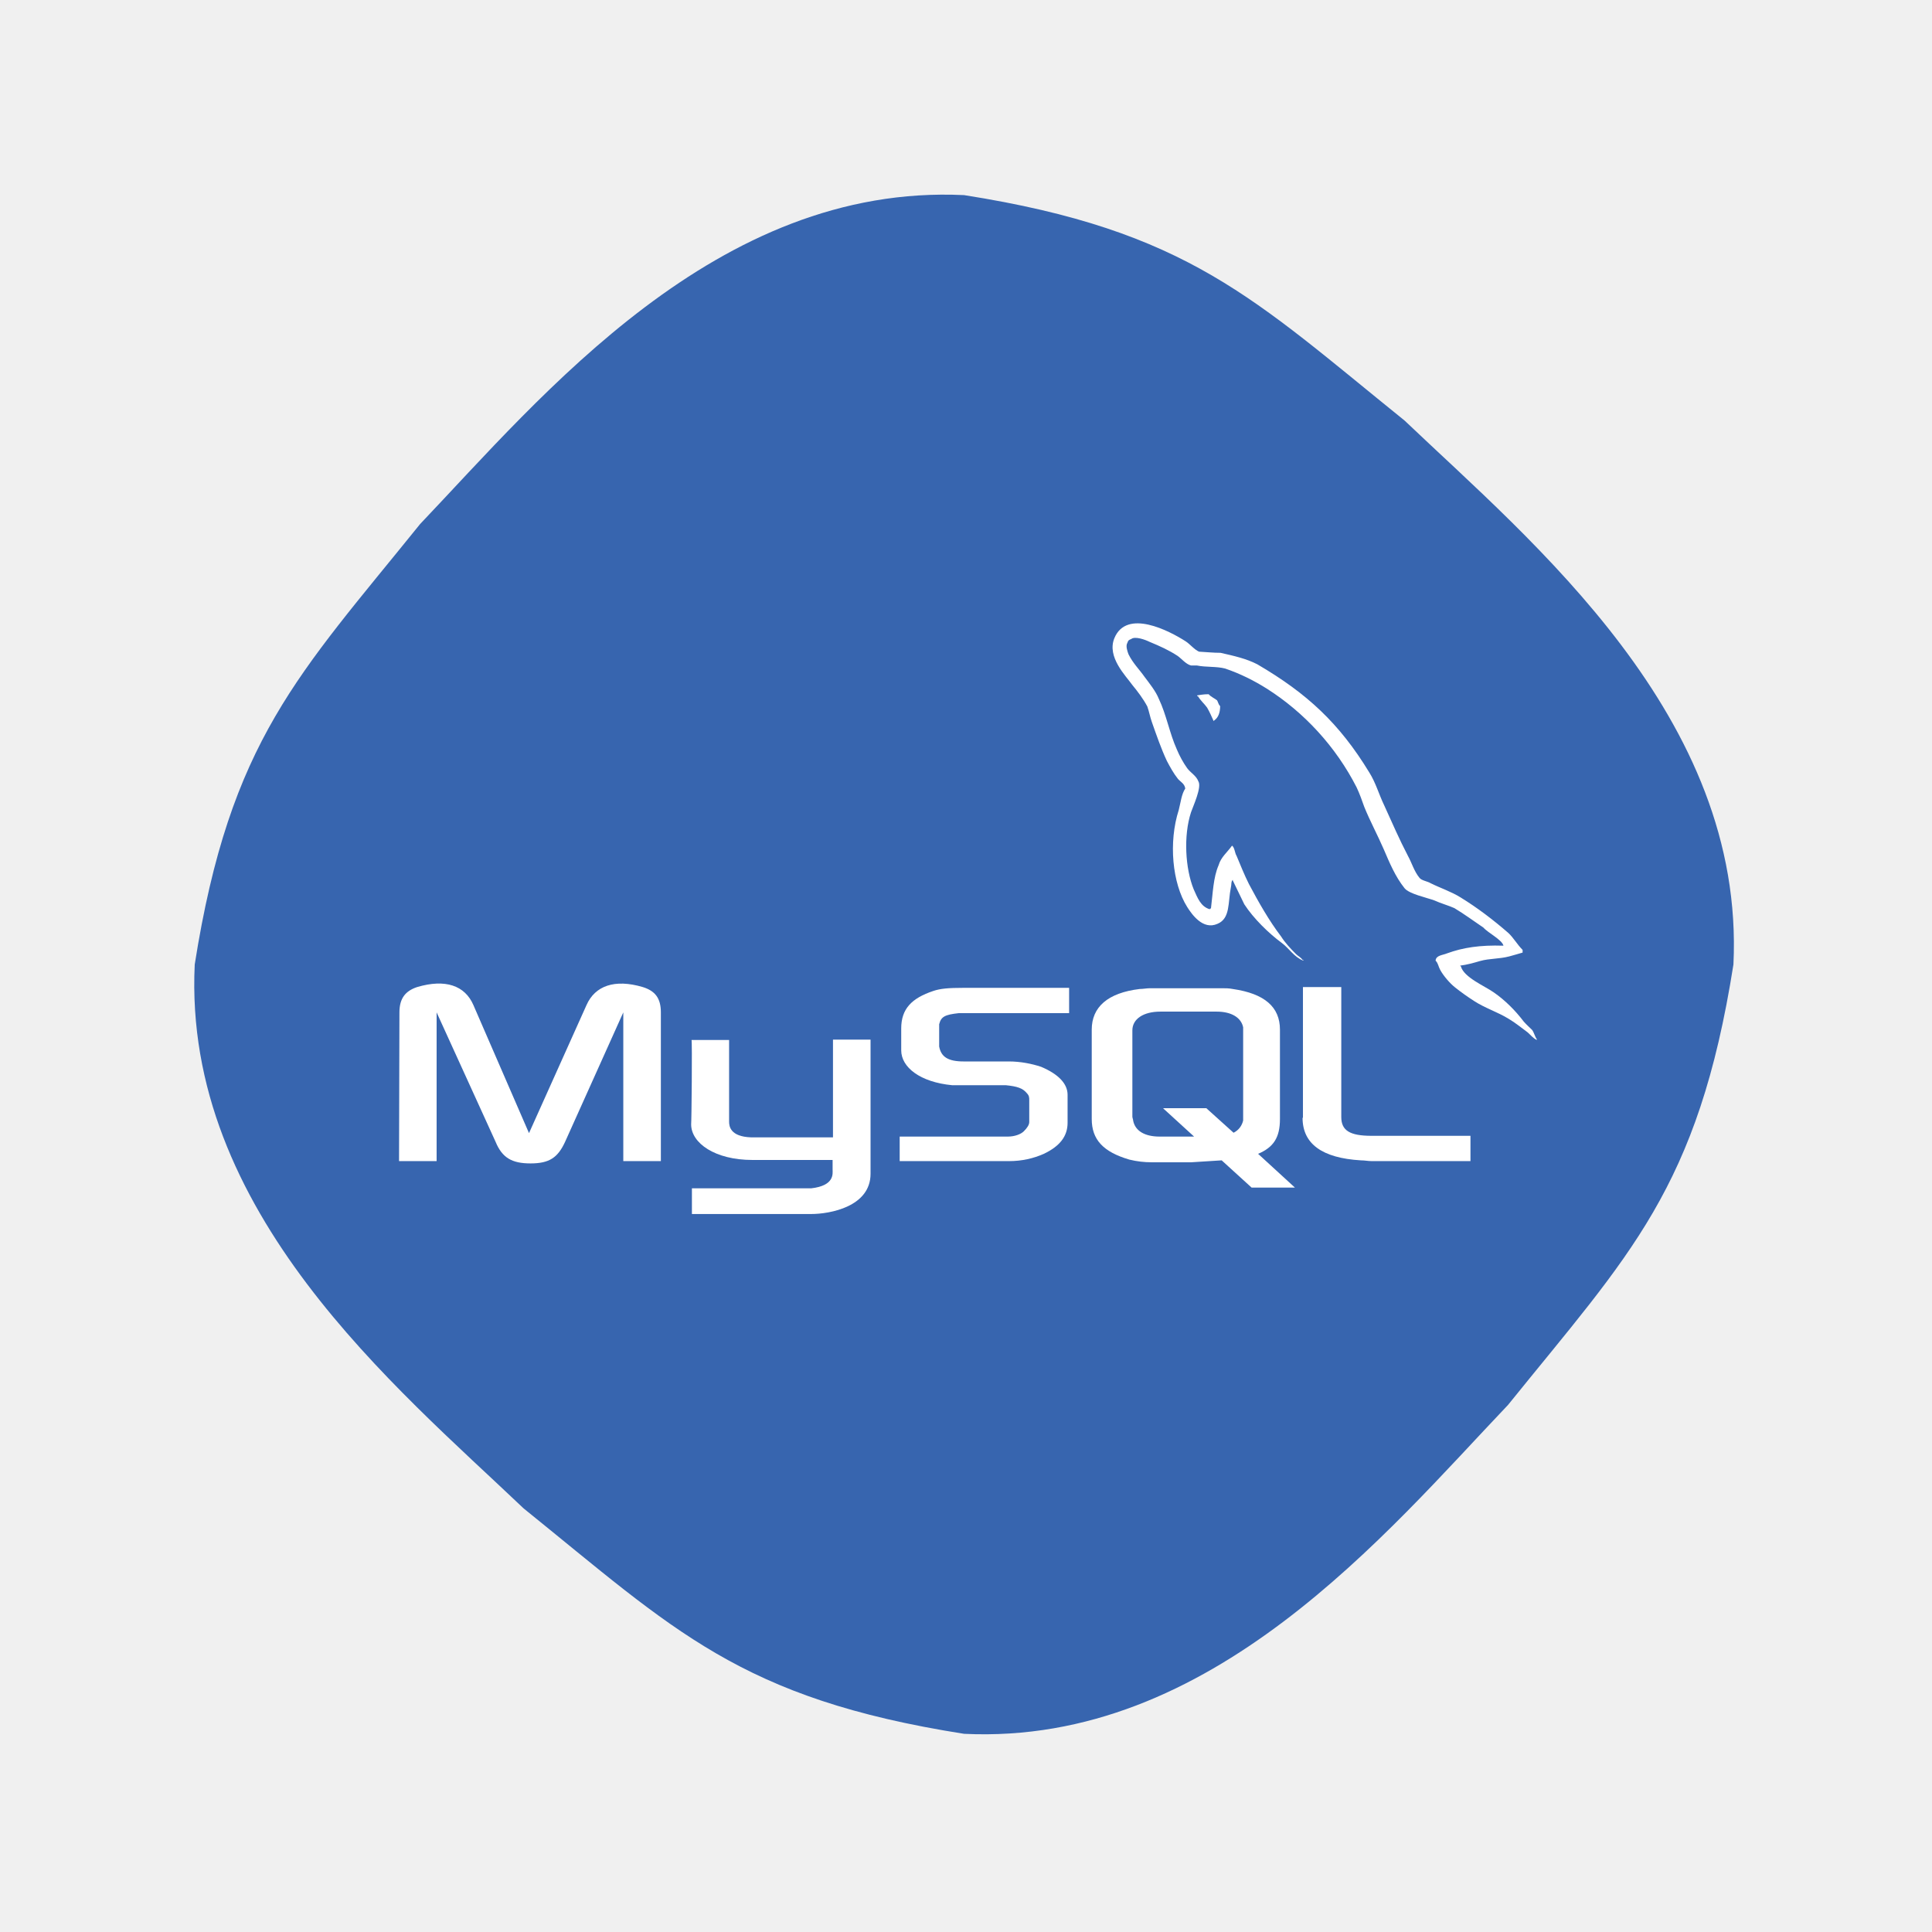
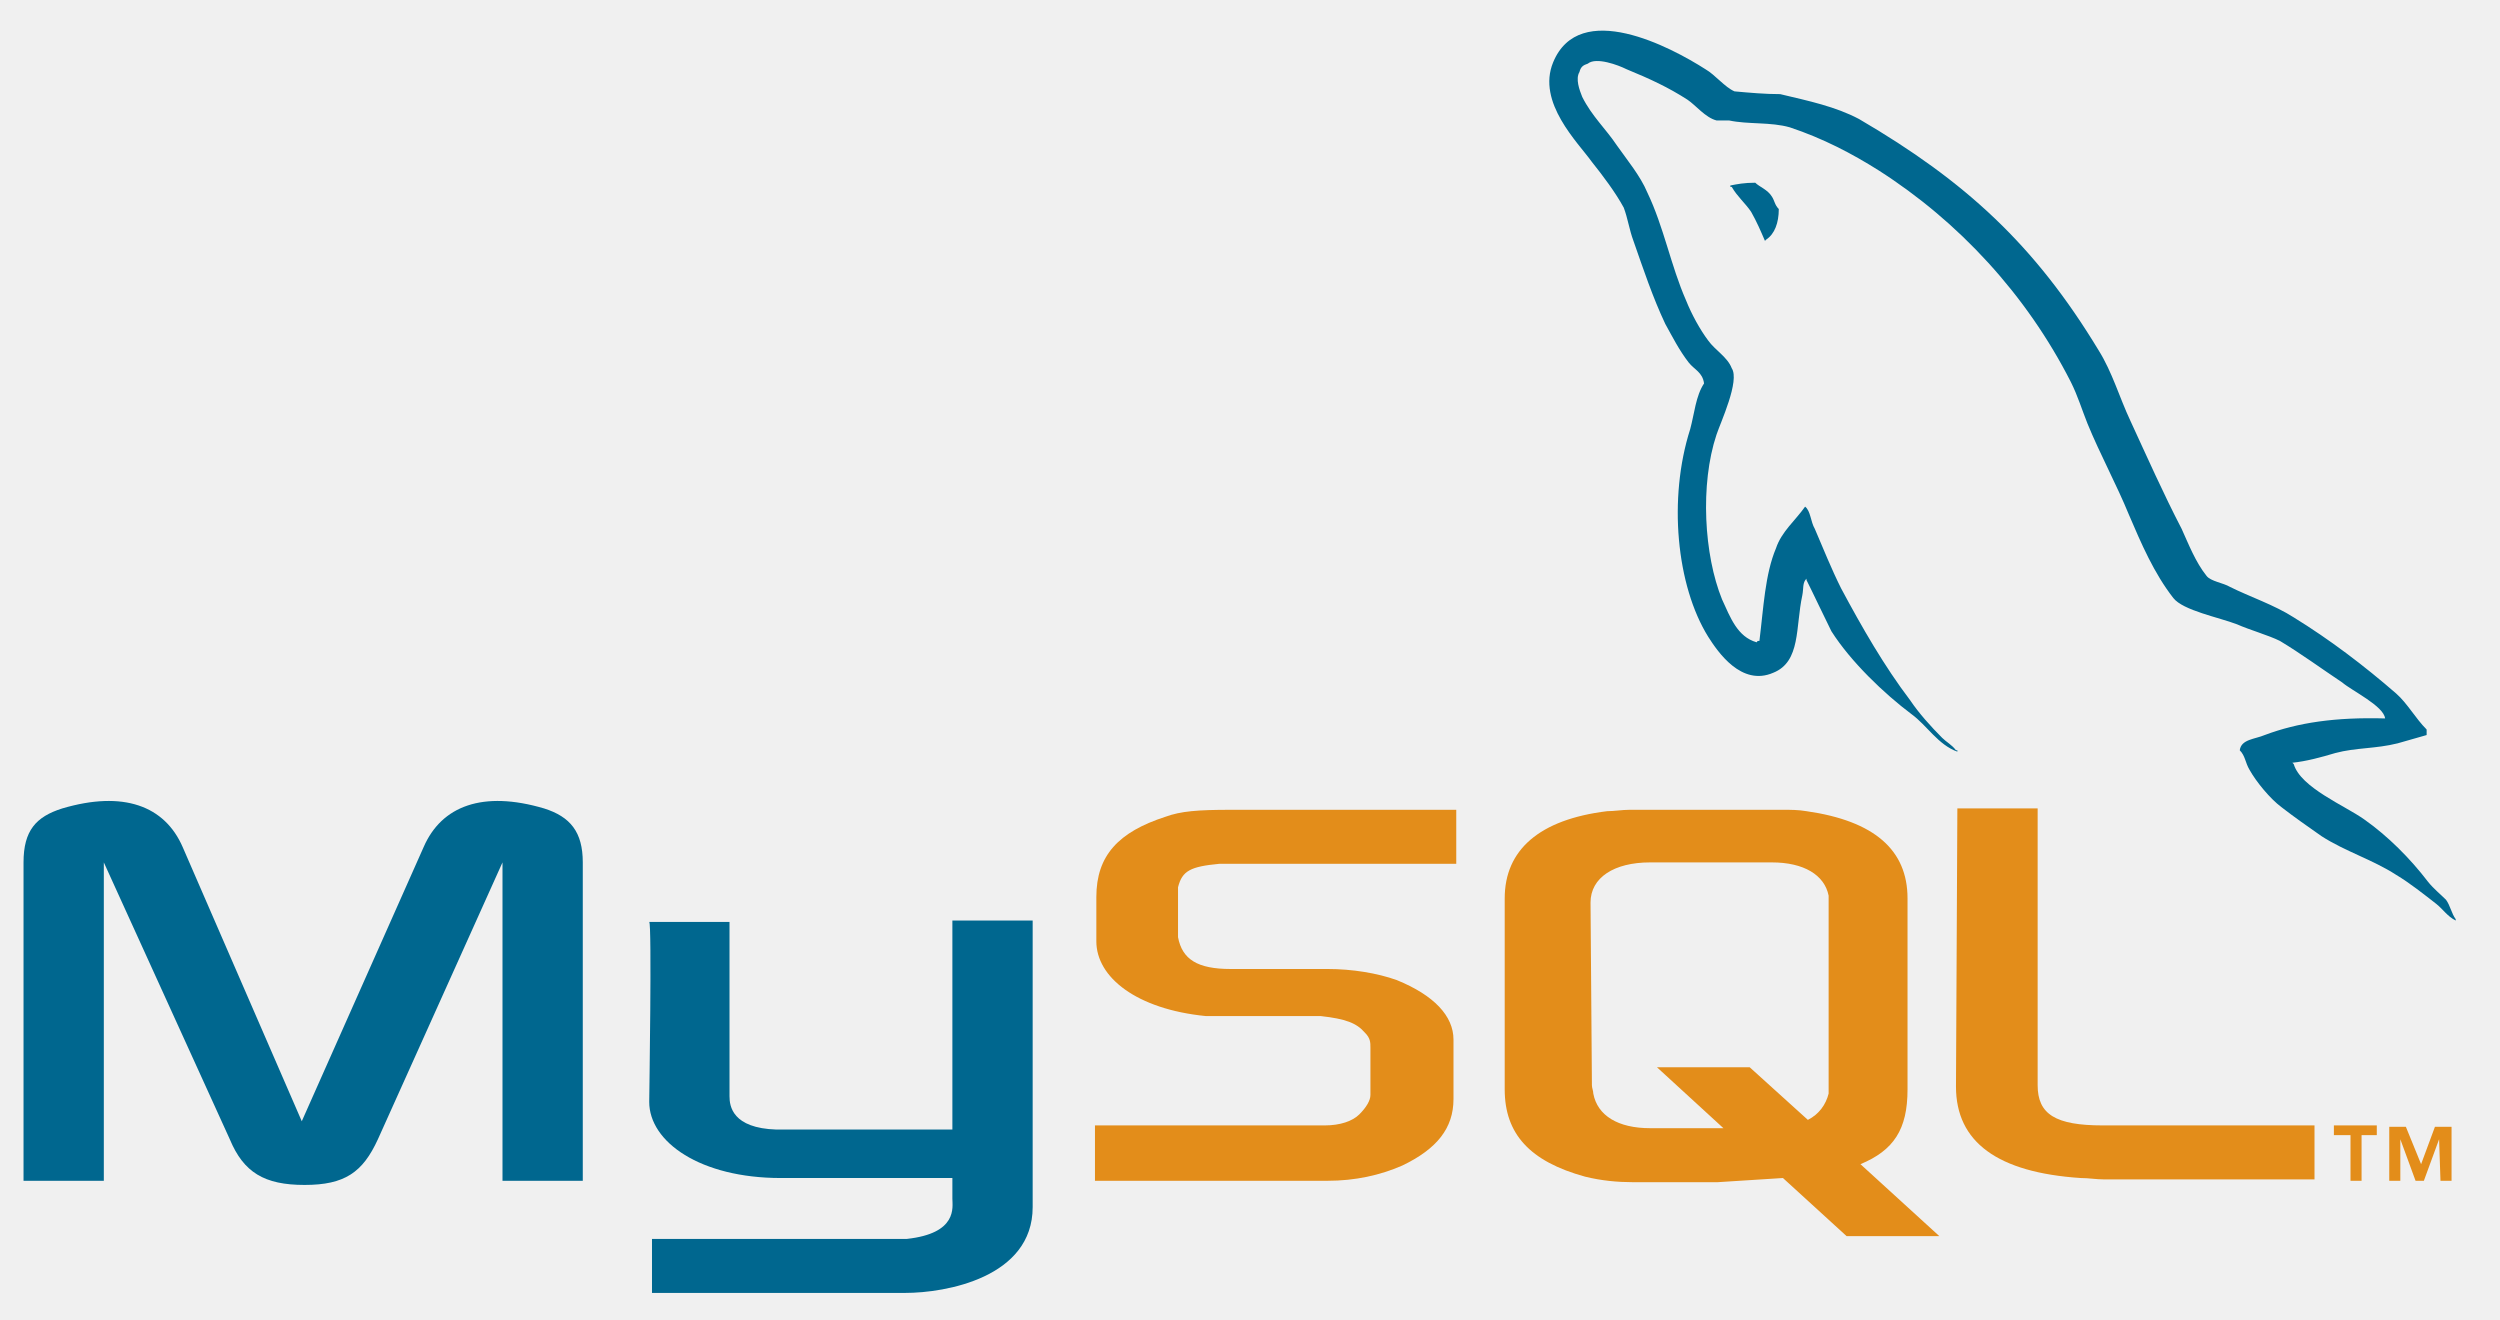
- <svg xmlns="http://www.w3.org/2000/svg" enable-background="new 0 0 504 504" id="Layer_1" version="1.1" viewBox="0 0 504 504" xml:space="preserve">
-   <path d="M452.2,251.6c-9.2,58.5-27.1,75.6-58.8,114.9c-31.7,33.3-77.3,88.9-141.9,85.8  c-58.5-9.2-75.6-27.1-114.9-58.8c-33.3-31.7-88.9-77.3-85.8-141.9c9.2-58.5,27.1-75.6,58.8-114.9c31.7-33.3,77.3-88.9,141.9-85.8  c58.5,9.2,75.6,27.1,114.9,58.8C399.7,141.4,455.3,187,452.2,251.6z" fill="#3765AF" />
-   <path d="M104.1,302.9h9.8v-38.8l15.4,33.8c1.7,4.1,4.2,5.6,9.1,5.6s7.1-1.5,9-5.6l15.2-33.8v38.8h9.8v-38.8  c0-3.7-1.5-5.6-4.7-6.6c-7.4-2.2-12.5-0.3-14.7,4.7l-15,33.4l-14.5-33.4c-2.2-5.1-7.3-6.9-14.7-4.7c-3,1-4.6,2.9-4.6,6.6  L104.1,302.9L104.1,302.9z" fill="#FFFFFF" />
-   <path d="M180.4,271.3h9.8v21.3c0,1.2,0.3,3.9,5.7,4.1c2.9,0,21.3,0,21.4,0v-25.5h9.8c0,0,0,34.8,0,35  c0,8.6-10.6,10.5-15.5,10.5h-31.1V310h31.1c6.2-0.7,5.6-3.9,5.6-4.9v-2.5h-20.9c-9.8,0-16-4.4-16-9.3  C180.4,292.9,180.6,271.5,180.4,271.3L180.4,271.3z" fill="#FFFFFF" />
-   <path d="M392.2,246.7c-6.1-0.2-10.6,0.5-14.7,2c-1.2,0.5-2.9,0.5-3,1.9c0.7,0.7,0.7,1.5,1.2,2.4  c0.8,1.5,2.5,3.5,3.9,4.6c1.5,1.2,3.2,2.4,4.9,3.5c2.9,1.9,6.2,2.9,9.1,4.7c1.7,1,3.4,2.4,4.9,3.5c0.8,0.7,1.4,1.5,2.4,2v-0.2  c-0.5-0.7-0.7-1.7-1.2-2.4c-0.7-0.7-1.5-1.4-2.2-2.2c-2.2-2.9-4.9-5.6-7.8-7.6c-2.4-1.7-7.8-3.9-8.6-6.8c0,0,0,0-0.2-0.2  c1.7-0.2,3.5-0.7,5.2-1.2c2.5-0.7,4.9-0.5,7.6-1.2c1.2-0.3,2.4-0.7,3.5-1c0-0.2,0-0.5,0-0.7c-1.4-1.4-2.4-3.2-3.7-4.4  c-3.9-3.4-8.1-6.6-12.5-9.3c-2.4-1.5-5.4-2.5-7.8-3.7c-0.8-0.5-2.4-0.7-2.9-1.4c-1.4-1.7-2-3.9-3-5.7c-2.2-4.2-4.2-8.8-6.2-13.2  c-1.4-2.9-2.2-5.9-3.9-8.6c-7.8-12.8-16.2-20.6-29.2-28.2c-2.9-1.5-6.1-2.2-9.6-3c-1.9,0-3.7-0.2-5.6-0.3c-1.2-0.5-2.4-2-3.5-2.7  c-4.2-2.7-15.4-8.6-18.6-0.8c-2,4.9,3,9.8,4.7,12.2c1.4,1.7,2.9,3.7,3.9,5.6c0.5,1.4,0.7,2.7,1.2,4.1c1.2,3.4,2.4,6.9,3.9,10.1  c0.8,1.5,1.7,3.2,2.9,4.7c0.7,0.8,1.7,1.2,1.9,2.5c-1,1.5-1.2,3.7-1.7,5.6c-2.7,8.4-1.7,19.1,2.2,25.3c1.2,1.9,4.1,6.1,7.9,4.4  c3.4-1.4,2.7-5.6,3.5-9.5c0.2-0.8,0-1.5,0.5-2v0.2c1,2,2,4.2,3,6.2c2.4,3.7,6.4,7.6,9.8,10.1c1.9,1.4,3.2,3.7,5.6,4.6v-0.2  c0,0,0,0-0.2,0c-0.5-0.7-1.2-1-1.7-1.5c-1.4-1.4-2.9-3-3.9-4.6c-3.2-4.2-5.9-9-8.4-13.7c-1.2-2.4-2.2-4.9-3.2-7.3  c-0.5-0.8-0.5-2.2-1.2-2.7c-1.2,1.7-2.9,3-3.5,5.1c-1.4,3.2-1.5,7.3-2,11.3c-0.3,0-0.2,0-0.3,0.2c-2.4-0.7-3.2-3-4.2-5.2  c-2.2-5.4-2.7-14-0.7-20.1c0.5-1.5,2.9-6.6,1.9-8.1c-0.5-1.4-2-2.2-2.9-3.4c-1-1.4-2-3.2-2.7-4.9c-1.9-4.2-2.7-9-4.7-13.2  c-0.8-2-2.5-4.1-3.7-5.7c-1.4-2-3-3.5-4.2-5.9c-0.3-0.8-0.8-2.2-0.3-3c0.2-0.7,0.5-0.8,1-1c1-0.8,3.7,0.2,4.7,0.7  c2.9,1.2,5.1,2.2,7.4,3.7c1,0.7,2.2,2.2,3.5,2.5c0.5,0,1,0,1.5,0c2.4,0.5,5.1,0.2,7.4,0.8c4.1,1.4,7.6,3.2,10.8,5.2  c9.8,6.2,18.1,15.2,23.5,25.8c0.8,1.7,1.4,3.4,2,5.1c1.5,3.7,3.5,7.4,5.1,11.1c1.5,3.5,3,7.1,5.4,10.1c1.2,1.5,5.6,2.4,7.8,3.2  c1.5,0.7,3.9,1.4,5.2,2c2.5,1.5,5.1,3.4,7.6,5.1C388.1,243.3,391.9,245.2,392.2,246.7L392.2,246.7z" fill="#FFFFFF" />
-   <path d="M315.3,181.1c-1.4,0-2.2,0.2-3,0.3c0,0,0,0,0,0.2c0,0,0,0,0.2,0c0.7,1.2,1.7,2,2.4,3  c0.7,1.2,1.2,2.4,1.7,3.5l0.2-0.2c1-0.7,1.5-2,1.5-3.7c-0.5-0.5-0.5-1-0.8-1.5C316.9,182.2,315.9,181.8,315.3,181.1L315.3,181.1z" fill="#FFFFFF" />
-   <path d="M234.8,302.9h28.4c3.4,0,6.4-0.7,9.1-1.9c4.2-2,6.2-4.6,6.2-8.1v-7.3c0-2.9-2.4-5.4-6.9-7.3  c-2.4-0.8-5.4-1.4-8.4-1.4h-11.8c-4.1,0-5.9-1.2-6.4-3.9c0-0.3,0-0.7,0-0.8V268c0-0.2,0-0.5,0-0.8c0.5-2,1.5-2.5,5.1-2.9  c0.3,0,0.7,0,0.8,0h28v-6.6h-27.5c-4.1,0-6.1,0.2-7.9,0.8c-5.7,1.9-8.4,4.7-8.4,9.8v5.7c0,4.4,4.9,8.3,13.3,9.1c0.8,0,1.9,0,2.9,0  h10.1c0.3,0,0.7,0,1,0c3,0.3,4.4,0.8,5.4,2c0.7,0.7,0.7,1.2,0.7,1.9v5.7c0,0.7-0.5,1.5-1.4,2.4c-0.8,0.8-2.4,1.4-4.2,1.4  c-0.3,0-0.7,0-1,0h-27.2v6.4H234.8z" fill="#FFFFFF" />
-   <path d="M339.8,291.6c0,6.8,5.1,10.5,15.2,11.1c1,0,1.9,0.2,2.9,0.2h25.7v-6.6h-25.8c-5.7,0-7.9-1.4-7.9-4.9v-33.9  h-10V291.6L339.8,291.6z" fill="#FFFFFF" />
-   <path d="M284.8,291.9v-23.3c0-5.9,4.2-9.6,12.5-10.6c0.8,0,1.9-0.2,2.7-0.2h18.7c1,0,1.9,0,2.9,0.2  c8.3,1.2,12.3,4.7,12.3,10.6v23.3c0,4.9-1.7,7.4-5.7,9.1l9.6,8.8h-11.3l-7.8-7.1l-7.9,0.5h-10.5c-1.7,0-3.7-0.2-5.7-0.7  C287.8,300.5,284.8,297.3,284.8,291.9L284.8,291.9z M295.4,291.3c0,0.3,0.2,0.7,0.2,1c0.5,2.7,3,4.2,6.9,4.2h9l-8.1-7.4h11.3  l7.1,6.4c1.4-0.7,2.2-1.9,2.5-3.2c0-0.3,0-0.7,0-1v-22.5c0-0.3,0-0.7,0-0.8c-0.5-2.5-3-4.1-6.9-4.1h-14.7c-4.4,0-7.3,1.9-7.3,4.9  V291.3L295.4,291.3z" fill="#FFFFFF" />
+ <svg xmlns="http://www.w3.org/2000/svg" id="Layer_1" style="enable-background:new 0 0 180.6 95.3;" version="1.1" viewBox="0 0 180.6 95.3" xml:space="preserve">
+   <style type="text/css">
+ 	.st0{fill:#00678F;}
+ 	.st1{fill:#E38D1A;}
+ </style>
+   <path class="st0" d="M1.7,85.3h5.8v-23l9.1,20c1,2.4,2.5,3.3,5.4,3.3c2.9,0,4.2-0.9,5.3-3.3l9-20v23h5.8v-23c0-2.2-0.9-3.3-2.8-3.9  c-4.4-1.3-7.4-0.2-8.7,2.8L21.8,81l-8.6-19.8c-1.3-3-4.3-4.1-8.7-2.8C2.6,59,1.7,60,1.7,62.3L1.7,85.3L1.7,85.3z" />
+   <path class="st0" d="M46.9,66.6h5.8v12.6c0,0.7,0.2,2.3,3.4,2.4c1.7,0,12.6,0,12.7,0V66.5h5.8c0,0,0,20.6,0,20.7  c0,5.1-6.3,6.2-9.2,6.2H47.1v-3.9c0,0,18.4,0,18.4,0c3.7-0.4,3.3-2.3,3.3-2.9v-1.5H56.4c-5.8,0-9.5-2.6-9.5-5.5  C46.9,79.3,47.1,66.7,46.9,66.6L46.9,66.6z" />
+   <path class="st0" d="M172.3,51.9c-3.6-0.1-6.3,0.3-8.7,1.2c-0.7,0.3-1.7,0.3-1.8,1.1c0.4,0.4,0.4,0.9,0.7,1.4  c0.5,0.9,1.5,2.1,2.3,2.7c0.9,0.7,1.9,1.4,2.9,2.1c1.7,1.1,3.7,1.7,5.4,2.8c1,0.6,2,1.4,2.9,2.1c0.5,0.4,0.8,0.9,1.4,1.2  c0,0,0-0.1,0-0.1c-0.3-0.4-0.4-1-0.7-1.4c-0.4-0.4-0.9-0.8-1.3-1.3c-1.3-1.7-2.9-3.3-4.6-4.5c-1.4-1-4.6-2.3-5.1-4c0,0,0,0-0.1-0.1  c1-0.1,2.1-0.4,3.1-0.7c1.5-0.4,2.9-0.3,4.5-0.7c0.7-0.2,1.4-0.4,2.1-0.6c0-0.1,0-0.3,0-0.4c-0.8-0.8-1.4-1.9-2.2-2.6  c-2.3-2-4.8-3.9-7.4-5.5c-1.4-0.9-3.2-1.5-4.6-2.2c-0.5-0.3-1.4-0.4-1.7-0.8c-0.8-1-1.3-2.3-1.8-3.4c-1.3-2.5-2.5-5.2-3.7-7.8  c-0.8-1.7-1.3-3.5-2.3-5.1c-4.6-7.6-9.6-12.2-17.3-16.7c-1.7-0.9-3.6-1.3-5.7-1.8c-1.1,0-2.2-0.1-3.3-0.2c-0.7-0.3-1.4-1.2-2.1-1.6  c-2.5-1.6-9.1-5.1-11-0.5c-1.2,2.9,1.8,5.8,2.8,7.2c0.8,1,1.7,2.2,2.3,3.3c0.3,0.8,0.4,1.6,0.7,2.4c0.7,2,1.4,4.1,2.3,6  c0.5,0.9,1,1.9,1.7,2.8c0.4,0.5,1,0.7,1.1,1.5c-0.6,0.9-0.7,2.2-1,3.3c-1.6,5-1,11.3,1.3,15c0.7,1.1,2.4,3.6,4.7,2.6  c2-0.8,1.6-3.3,2.1-5.6c0.1-0.5,0-0.9,0.3-1.2c0,0,0,0.1,0,0.1c0.6,1.2,1.2,2.5,1.8,3.7c1.4,2.2,3.8,4.5,5.8,6  c1.1,0.8,1.9,2.2,3.3,2.7c0,0,0-0.1,0-0.1c0,0,0,0-0.1,0c-0.3-0.4-0.7-0.6-1-0.9c-0.8-0.8-1.7-1.8-2.3-2.7c-1.9-2.5-3.5-5.3-5-8.1  c-0.7-1.4-1.3-2.9-1.9-4.3c-0.3-0.5-0.3-1.3-0.7-1.6c-0.7,1-1.7,1.8-2.1,3c-0.8,1.9-0.9,4.3-1.2,6.7c-0.2,0-0.1,0-0.2,0.1  c-1.4-0.4-1.9-1.8-2.5-3.1c-1.3-3.2-1.6-8.3-0.4-11.9c0.3-0.9,1.7-3.9,1.1-4.8c-0.3-0.8-1.2-1.3-1.7-2c-0.6-0.8-1.2-1.9-1.6-2.9  c-1.1-2.5-1.6-5.3-2.8-7.8c-0.5-1.2-1.5-2.4-2.2-3.4c-0.8-1.2-1.8-2.1-2.5-3.5c-0.2-0.5-0.5-1.3-0.2-1.8c0.1-0.4,0.3-0.5,0.6-0.6  c0.6-0.5,2.2,0.1,2.8,0.4c1.7,0.7,3,1.3,4.4,2.2c0.6,0.4,1.3,1.3,2.1,1.5c0.3,0,0.6,0,0.9,0c1.4,0.3,3,0.1,4.4,0.5  c2.4,0.8,4.5,1.9,6.4,3.1c5.8,3.7,10.7,9,13.9,15.3c0.5,1,0.8,2,1.2,3c0.9,2.2,2.1,4.4,3,6.6c0.9,2.1,1.8,4.2,3.2,6  c0.7,0.9,3.3,1.4,4.6,1.9c0.9,0.4,2.3,0.8,3.1,1.2c1.5,0.9,3,2,4.5,3C169.9,49.9,172.2,51,172.3,51.9L172.3,51.9z" />
+   <path class="st0" d="M126.8,13.2c-0.8,0-1.3,0.1-1.8,0.2c0,0,0,0,0,0.1c0,0,0,0,0.1,0c0.4,0.7,1,1.2,1.4,1.8c0.4,0.7,0.7,1.4,1,2.1  c0,0,0.1-0.1,0.1-0.1c0.6-0.4,0.9-1.2,0.9-2.2c-0.3-0.3-0.3-0.6-0.5-0.9C127.7,13.7,127.1,13.5,126.8,13.2L126.8,13.2z" />
+   <path class="st1" d="M79.1,85.3h16.8c2,0,3.8-0.4,5.4-1.1c2.5-1.2,3.7-2.7,3.7-4.8v-4.3c0-1.7-1.4-3.2-4.1-4.3  c-1.4-0.5-3.2-0.8-5-0.8h-7c-2.4,0-3.5-0.7-3.8-2.3c0-0.2,0-0.4,0-0.5v-2.6c0-0.1,0-0.3,0-0.5c0.3-1.2,0.9-1.5,3-1.7  c0.2,0,0.4,0,0.5,0h16.6v-3.9H88.9c-2.4,0-3.6,0.1-4.7,0.5c-3.4,1.1-5,2.8-5,5.8V68c0,2.6,2.9,4.9,7.9,5.4c0.5,0,1.1,0,1.7,0h6  c0.2,0,0.4,0,0.6,0c1.8,0.2,2.6,0.5,3.2,1.2c0.4,0.4,0.4,0.7,0.4,1.1v3.4c0,0.4-0.3,0.9-0.8,1.4s-1.4,0.8-2.5,0.8  c-0.2,0-0.4,0-0.6,0H79.1L79.1,85.3L79.1,85.3z" />
+   <path class="st1" d="M141.3,78.5c0,4,3,6.2,9,6.6c0.6,0,1.1,0.1,1.7,0.1h15.2v-3.9h-15.3c-3.4,0-4.7-0.8-4.7-2.9V58.4h-5.8  L141.3,78.5L141.3,78.5z" />
+   <path class="st1" d="M108.7,78.7V64.9c0-3.5,2.5-5.7,7.4-6.3c0.5,0,1.1-0.1,1.6-0.1h11.1c0.6,0,1.1,0,1.7,0.1  c4.9,0.7,7.3,2.8,7.3,6.3v13.8c0,2.9-1,4.4-3.4,5.4l5.7,5.2h-6.7l-4.6-4.2l-4.7,0.3h-6.2c-1,0-2.2-0.1-3.4-0.4  C110.5,83.9,108.7,81.9,108.7,78.7L108.7,78.7z M115,78.4c0,0.2,0.1,0.4,0.1,0.6c0.3,1.6,1.8,2.5,4.1,2.5h5.3l-4.8-4.4h6.7l4.2,3.8  c0.8-0.4,1.3-1.1,1.5-1.9c0-0.2,0-0.4,0-0.6V65.2c0-0.2,0-0.4,0-0.5c-0.3-1.5-1.8-2.4-4.1-2.4h-8.8c-2.6,0-4.3,1.1-4.3,2.9L115,78.4  L115,78.4z" />
+   <path class="st1" d="M169.8,85.3h0.8V82h1.1v-0.7h-3.1V82h1.2L169.8,85.3L169.8,85.3z M176.3,85.3h0.8v-3.9h-1.2l-1,2.7l-1.1-2.7  h-1.2v3.9h0.8v-3h0l1.1,3h0.6l1.1-3l0,0L176.3,85.3L176.3,85.3z" />
</svg>
